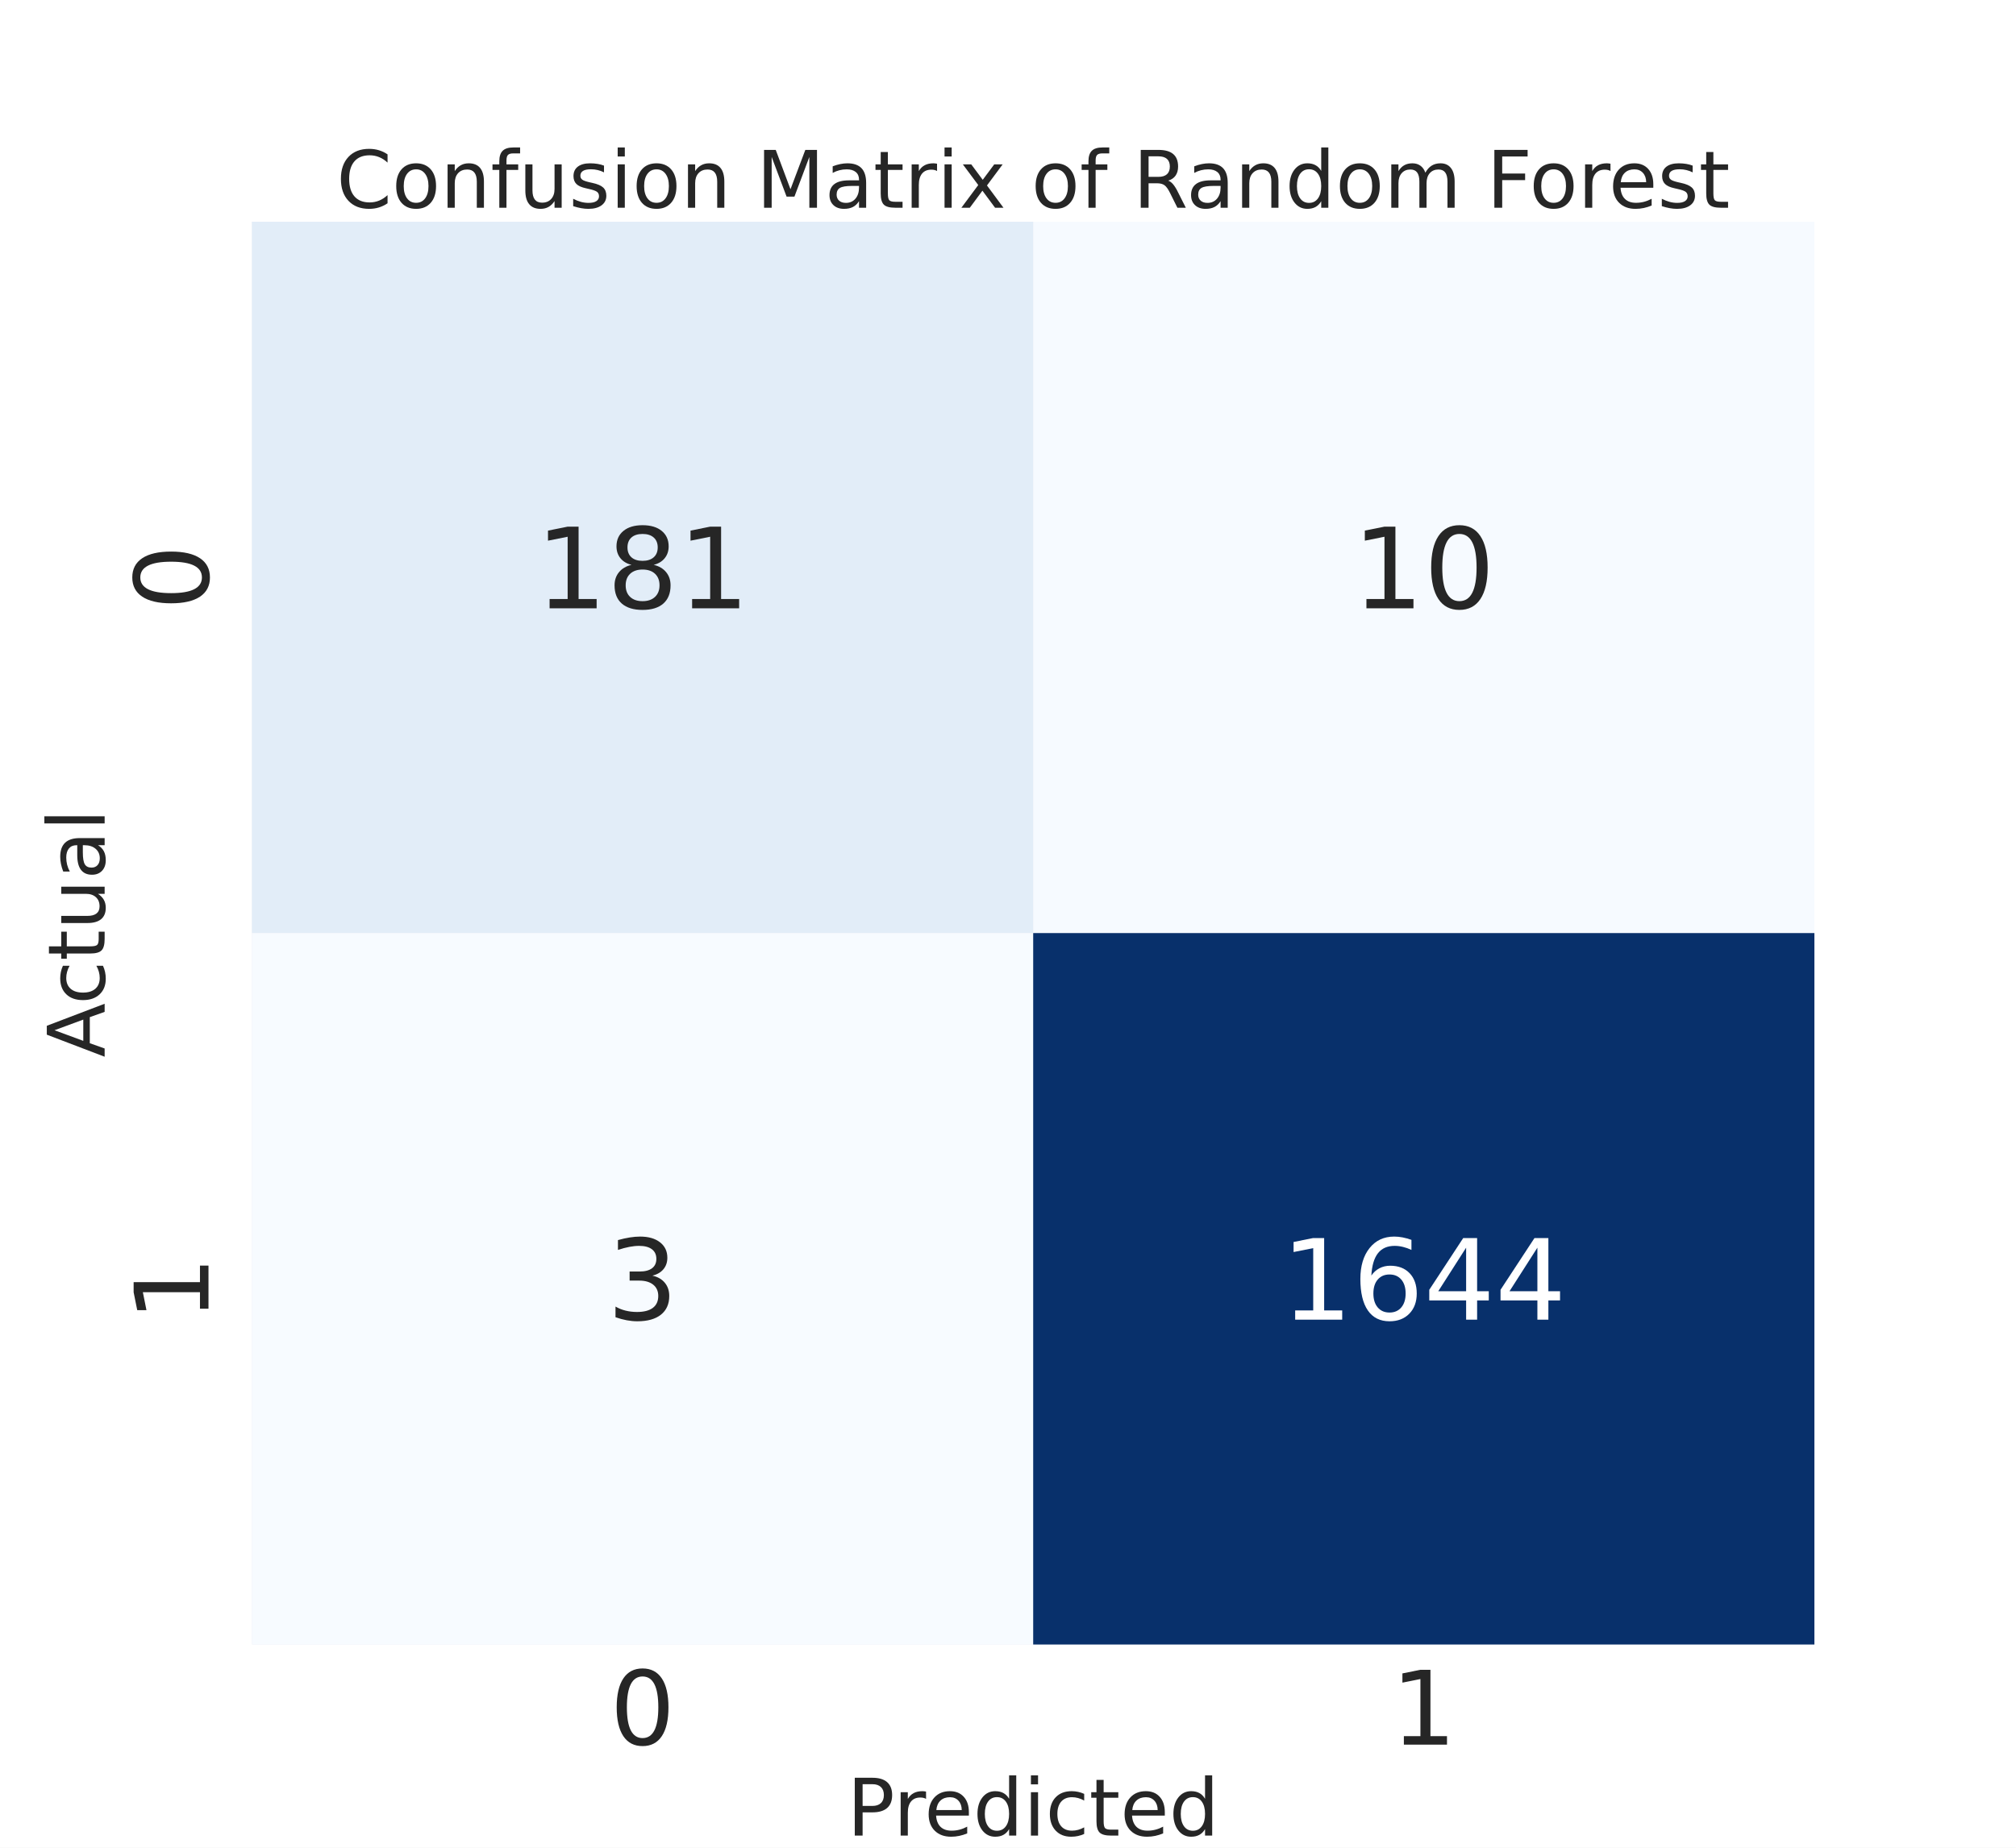
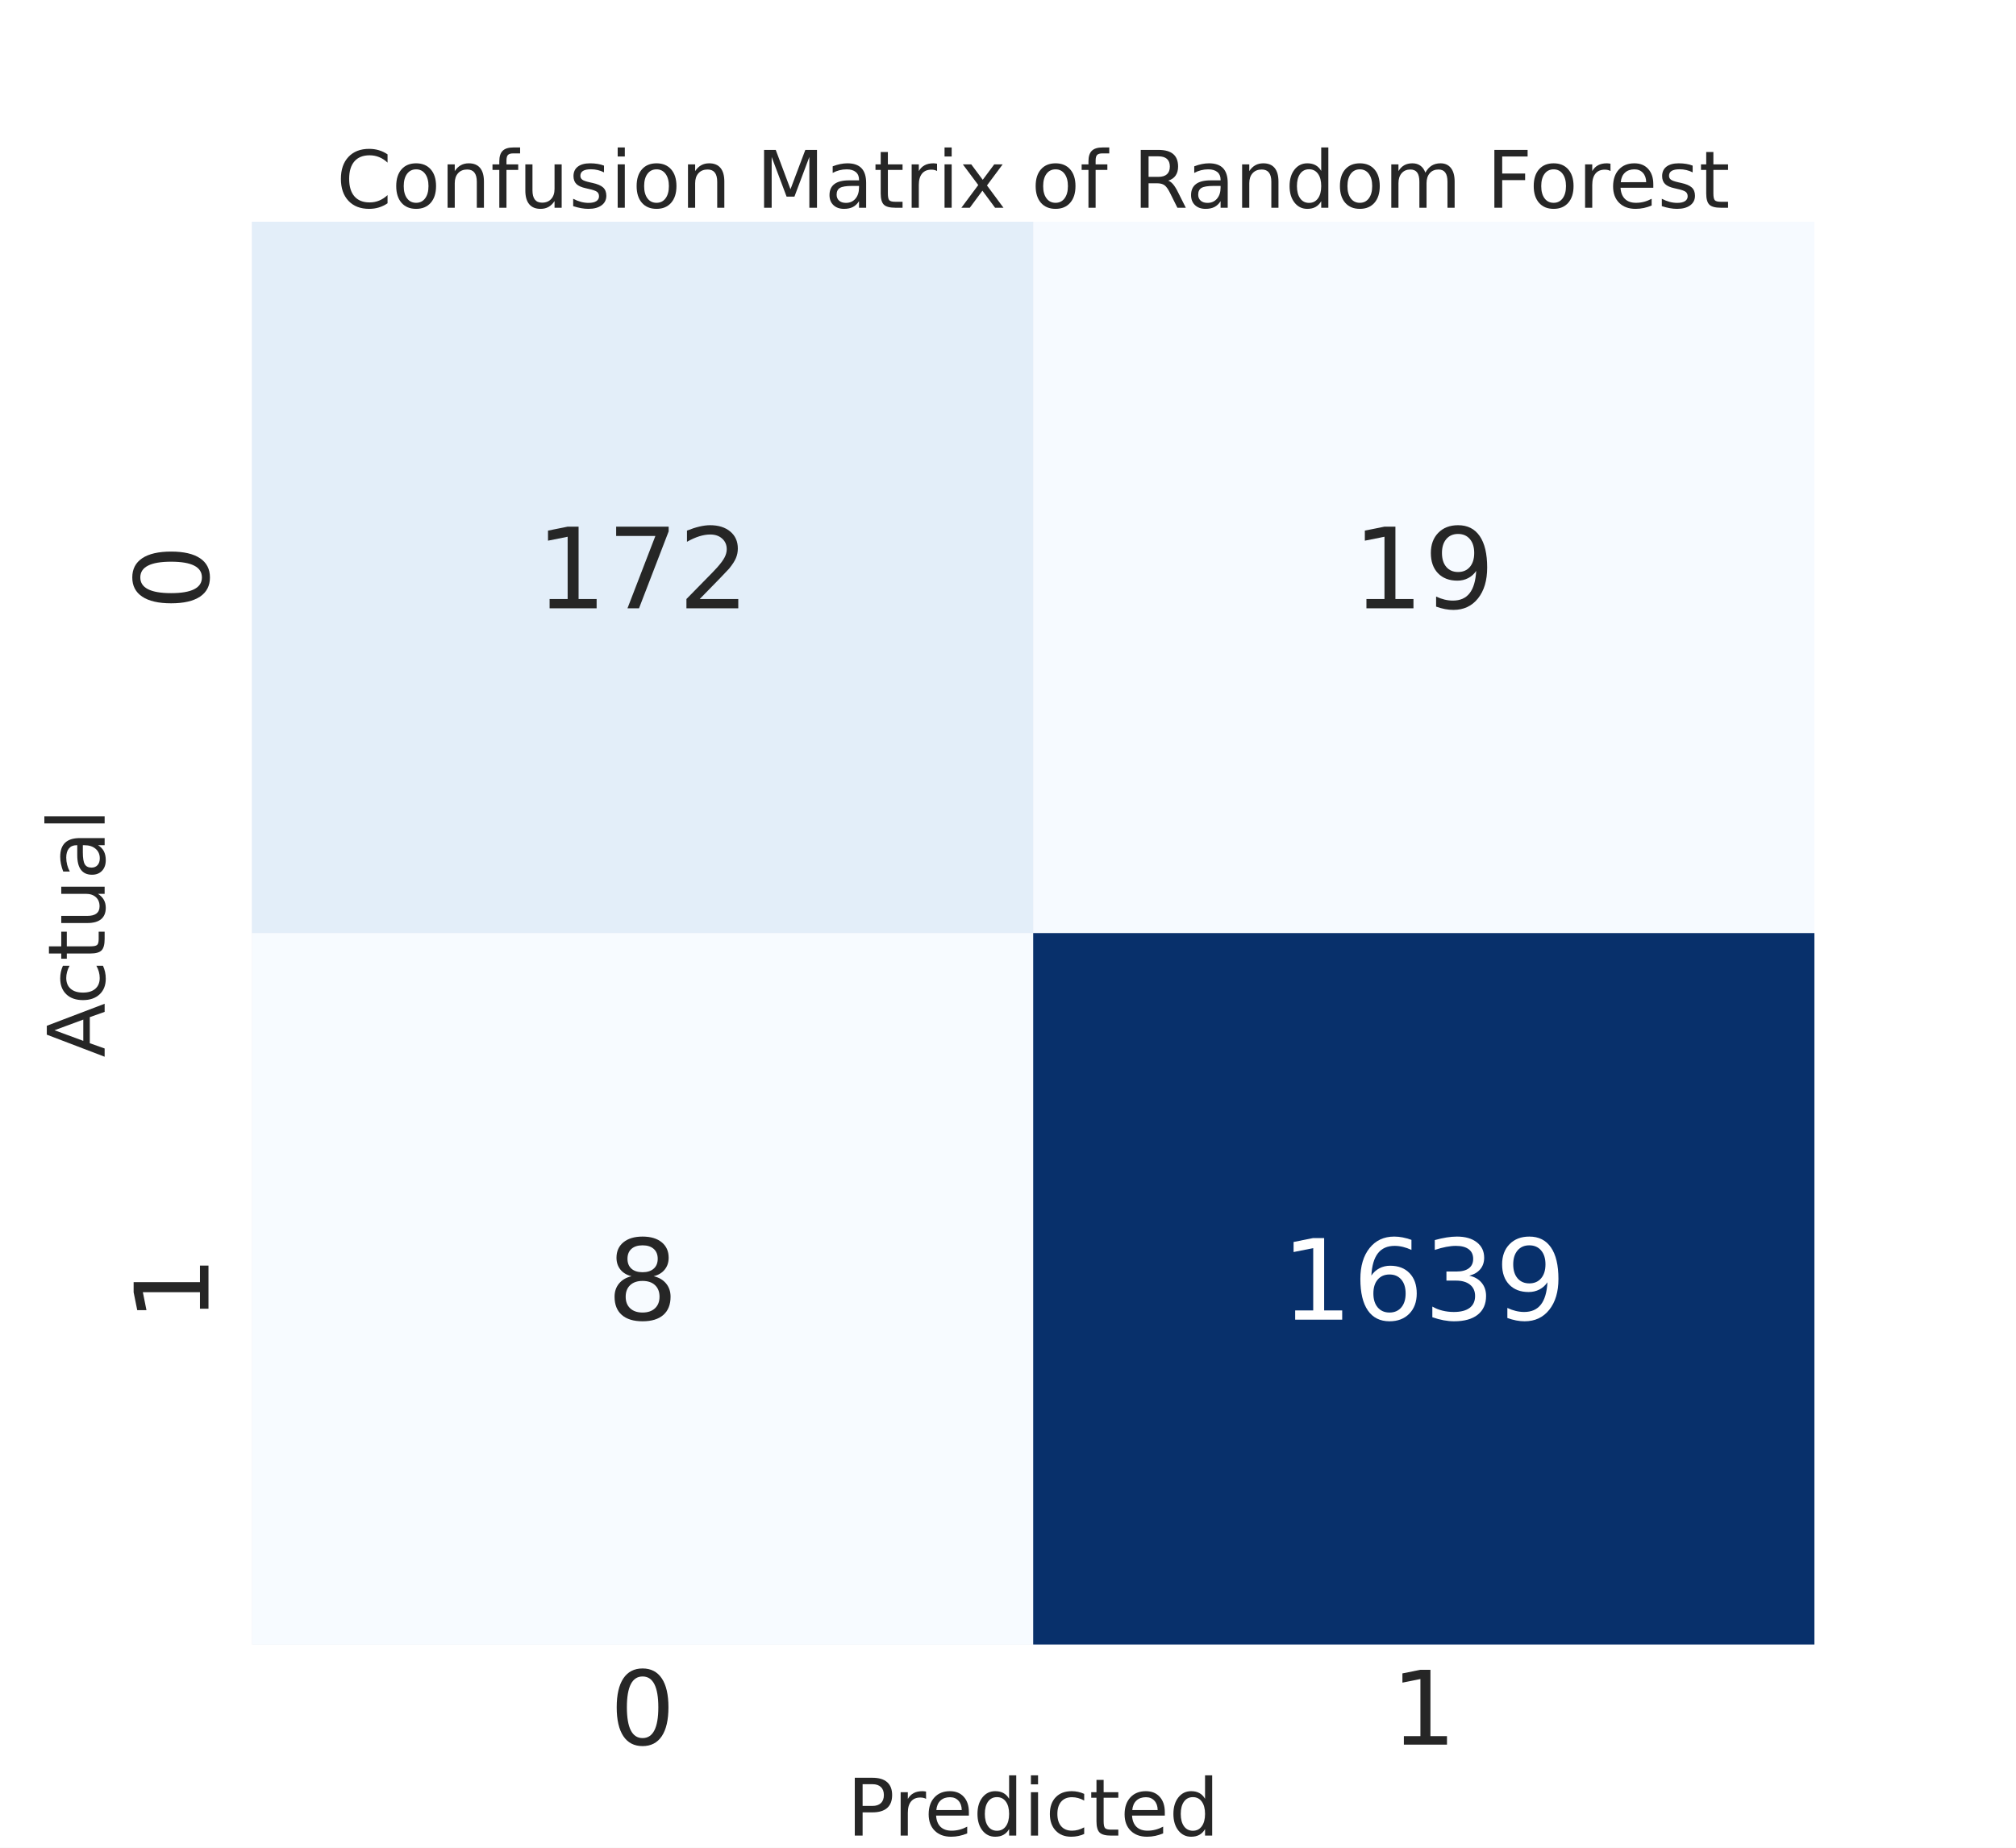
<svg xmlns="http://www.w3.org/2000/svg" xmlns:xlink="http://www.w3.org/1999/xlink" width="864pt" height="792pt" viewBox="0 0 864 792" version="1.1">
  <defs>
    <style type="text/css">*{stroke-linejoin: round; stroke-linecap: butt}</style>
  </defs>
  <g id="figure_1">
    <g id="patch_1">
      <path d="M 0 792  L 864 792  L 864 0  L 0 0  z " style="fill: #ffffff" />
    </g>
    <g id="axes_1">
      <g id="patch_2">
        <path d="M 108 704.88  L 777.6 704.88  L 777.6 95.04  L 108 95.04  z " style="fill: #eaeaf2" />
      </g>
      <g id="matplotlib.axis_1">
        <g id="xtick_1">
          <g id="text_1">
            <g style="fill: #262626" transform="translate(261.4025 747.8131) scale(0.44 -0.44)">
              <defs>
                <path id="DejaVuSans-30" d="M 2034 4250  Q 1547 4250 1301 3770  Q 1056 3291 1056 2328  Q 1056 1369 1301 889  Q 1547 409 2034 409  Q 2525 409 2770 889  Q 3016 1369 3016 2328  Q 3016 3291 2770 3770  Q 2525 4250 2034 4250  z M 2034 4750  Q 2819 4750 3233 4129  Q 3647 3509 3647 2328  Q 3647 1150 3233 529  Q 2819 -91 2034 -91  Q 1250 -91 836 529  Q 422 1150 422 2328  Q 422 3509 836 4129  Q 1250 4750 2034 4750  z " transform="scale(0.015625)" />
              </defs>
              <use xlink:href="#DejaVuSans-30" />
            </g>
          </g>
        </g>
        <g id="xtick_2">
          <g id="text_2">
            <g style="fill: #262626" transform="translate(596.2025 747.8131) scale(0.44 -0.44)">
              <defs>
                <path id="DejaVuSans-31" d="M 794 531  L 1825 531  L 1825 4091  L 703 3866  L 703 4441  L 1819 4666  L 2450 4666  L 2450 531  L 3481 531  L 3481 0  L 794 0  L 794 531  z " transform="scale(0.015625)" />
              </defs>
              <use xlink:href="#DejaVuSans-31" />
            </g>
          </g>
        </g>
        <g id="text_3">
          <g style="fill: #262626" transform="translate(363.0009 786.7984) scale(0.34 -0.34)">
            <defs>
              <path id="DejaVuSans-50" d="M 1259 4147  L 1259 2394  L 2053 2394  Q 2494 2394 2734 2622  Q 2975 2850 2975 3272  Q 2975 3691 2734 3919  Q 2494 4147 2053 4147  L 1259 4147  z M 628 4666  L 2053 4666  Q 2838 4666 3239 4311  Q 3641 3956 3641 3272  Q 3641 2581 3239 2228  Q 2838 1875 2053 1875  L 1259 1875  L 1259 0  L 628 0  L 628 4666  z " transform="scale(0.015625)" />
              <path id="DejaVuSans-72" d="M 2631 2963  Q 2534 3019 2420 3045  Q 2306 3072 2169 3072  Q 1681 3072 1420 2755  Q 1159 2438 1159 1844  L 1159 0  L 581 0  L 581 3500  L 1159 3500  L 1159 2956  Q 1341 3275 1631 3429  Q 1922 3584 2338 3584  Q 2397 3584 2469 3576  Q 2541 3569 2628 3553  L 2631 2963  z " transform="scale(0.015625)" />
              <path id="DejaVuSans-65" d="M 3597 1894  L 3597 1613  L 953 1613  Q 991 1019 1311 708  Q 1631 397 2203 397  Q 2534 397 2845 478  Q 3156 559 3463 722  L 3463 178  Q 3153 47 2828 -22  Q 2503 -91 2169 -91  Q 1331 -91 842 396  Q 353 884 353 1716  Q 353 2575 817 3079  Q 1281 3584 2069 3584  Q 2775 3584 3186 3129  Q 3597 2675 3597 1894  z M 3022 2063  Q 3016 2534 2758 2815  Q 2500 3097 2075 3097  Q 1594 3097 1305 2825  Q 1016 2553 972 2059  L 3022 2063  z " transform="scale(0.015625)" />
              <path id="DejaVuSans-64" d="M 2906 2969  L 2906 4863  L 3481 4863  L 3481 0  L 2906 0  L 2906 525  Q 2725 213 2448 61  Q 2172 -91 1784 -91  Q 1150 -91 751 415  Q 353 922 353 1747  Q 353 2572 751 3078  Q 1150 3584 1784 3584  Q 2172 3584 2448 3432  Q 2725 3281 2906 2969  z M 947 1747  Q 947 1113 1208 752  Q 1469 391 1925 391  Q 2381 391 2643 752  Q 2906 1113 2906 1747  Q 2906 2381 2643 2742  Q 2381 3103 1925 3103  Q 1469 3103 1208 2742  Q 947 2381 947 1747  z " transform="scale(0.015625)" />
              <path id="DejaVuSans-69" d="M 603 3500  L 1178 3500  L 1178 0  L 603 0  L 603 3500  z M 603 4863  L 1178 4863  L 1178 4134  L 603 4134  L 603 4863  z " transform="scale(0.015625)" />
              <path id="DejaVuSans-63" d="M 3122 3366  L 3122 2828  Q 2878 2963 2633 3030  Q 2388 3097 2138 3097  Q 1578 3097 1268 2742  Q 959 2388 959 1747  Q 959 1106 1268 751  Q 1578 397 2138 397  Q 2388 397 2633 464  Q 2878 531 3122 666  L 3122 134  Q 2881 22 2623 -34  Q 2366 -91 2075 -91  Q 1284 -91 818 406  Q 353 903 353 1747  Q 353 2603 823 3093  Q 1294 3584 2113 3584  Q 2378 3584 2631 3529  Q 2884 3475 3122 3366  z " transform="scale(0.015625)" />
              <path id="DejaVuSans-74" d="M 1172 4494  L 1172 3500  L 2356 3500  L 2356 3053  L 1172 3053  L 1172 1153  Q 1172 725 1289 603  Q 1406 481 1766 481  L 2356 481  L 2356 0  L 1766 0  Q 1100 0 847 248  Q 594 497 594 1153  L 594 3053  L 172 3053  L 172 3500  L 594 3500  L 594 4494  L 1172 4494  z " transform="scale(0.015625)" />
            </defs>
            <use xlink:href="#DejaVuSans-50" />
            <use xlink:href="#DejaVuSans-72" x="58.553" />
            <use xlink:href="#DejaVuSans-65" x="97.416" />
            <use xlink:href="#DejaVuSans-64" x="158.939" />
            <use xlink:href="#DejaVuSans-69" x="222.416" />
            <use xlink:href="#DejaVuSans-63" x="250.199" />
            <use xlink:href="#DejaVuSans-74" x="305.18" />
            <use xlink:href="#DejaVuSans-65" x="344.389" />
            <use xlink:href="#DejaVuSans-64" x="405.912" />
          </g>
        </g>
      </g>
      <g id="matplotlib.axis_2">
        <g id="ytick_1">
          <g id="text_4">
            <g style="fill: #262626" transform="translate(89.34937 261.4975) rotate(-90) scale(0.44 -0.44)">
              <use xlink:href="#DejaVuSans-30" />
            </g>
          </g>
        </g>
        <g id="ytick_2">
          <g id="text_5">
            <g style="fill: #262626" transform="translate(89.34937 566.4175) rotate(-90) scale(0.44 -0.44)">
              <use xlink:href="#DejaVuSans-31" />
            </g>
          </g>
        </g>
        <g id="text_6">
          <g style="fill: #262626" transform="translate(44.84531 453.2178) rotate(-90) scale(0.34 -0.34)">
            <defs>
              <path id="DejaVuSans-41" d="M 2188 4044  L 1331 1722  L 3047 1722  L 2188 4044  z M 1831 4666  L 2547 4666  L 4325 0  L 3669 0  L 3244 1197  L 1141 1197  L 716 0  L 50 0  L 1831 4666  z " transform="scale(0.015625)" />
              <path id="DejaVuSans-75" d="M 544 1381  L 544 3500  L 1119 3500  L 1119 1403  Q 1119 906 1312 657  Q 1506 409 1894 409  Q 2359 409 2629 706  Q 2900 1003 2900 1516  L 2900 3500  L 3475 3500  L 3475 0  L 2900 0  L 2900 538  Q 2691 219 2414 64  Q 2138 -91 1772 -91  Q 1169 -91 856 284  Q 544 659 544 1381  z M 1991 3584  L 1991 3584  z " transform="scale(0.015625)" />
              <path id="DejaVuSans-61" d="M 2194 1759  Q 1497 1759 1228 1600  Q 959 1441 959 1056  Q 959 750 1161 570  Q 1363 391 1709 391  Q 2188 391 2477 730  Q 2766 1069 2766 1631  L 2766 1759  L 2194 1759  z M 3341 1997  L 3341 0  L 2766 0  L 2766 531  Q 2569 213 2275 61  Q 1981 -91 1556 -91  Q 1019 -91 701 211  Q 384 513 384 1019  Q 384 1609 779 1909  Q 1175 2209 1959 2209  L 2766 2209  L 2766 2266  Q 2766 2663 2505 2880  Q 2244 3097 1772 3097  Q 1472 3097 1187 3025  Q 903 2953 641 2809  L 641 3341  Q 956 3463 1253 3523  Q 1550 3584 1831 3584  Q 2591 3584 2966 3190  Q 3341 2797 3341 1997  z " transform="scale(0.015625)" />
              <path id="DejaVuSans-6c" d="M 603 4863  L 1178 4863  L 1178 0  L 603 0  L 603 4863  z " transform="scale(0.015625)" />
            </defs>
            <use xlink:href="#DejaVuSans-41" />
            <use xlink:href="#DejaVuSans-63" x="66.658" />
            <use xlink:href="#DejaVuSans-74" x="121.639" />
            <use xlink:href="#DejaVuSans-75" x="160.848" />
            <use xlink:href="#DejaVuSans-61" x="224.227" />
            <use xlink:href="#DejaVuSans-6c" x="285.506" />
          </g>
        </g>
      </g>
      <g id="QuadMesh_1">
-         <path d="M 108 95.04  L 442.8 95.04  L 442.8 399.96  L 108 399.96  L 108 95.04  " clip-path="url(#pdba049bd4f)" style="fill: #e2edf8" />
-         <path d="M 442.8 95.04  L 777.6 95.04  L 777.6 399.96  L 442.8 399.96  L 442.8 95.04  " clip-path="url(#pdba049bd4f)" style="fill: #f6faff" />
-         <path d="M 108 399.96  L 442.8 399.96  L 442.8 704.88  L 108 704.88  L 108 399.96  " clip-path="url(#pdba049bd4f)" style="fill: #f7fbff" />
-         <path d="M 442.8 399.96  L 777.6 399.96  L 777.6 704.88  L 442.8 704.88  L 442.8 399.96  " clip-path="url(#pdba049bd4f)" style="fill: #08306b" />
+         <path d="M 108 95.04  L 442.8 95.04  L 442.8 399.96  L 108 399.96  L 108 95.04  " clip-path="url(#paf56ccceca)" style="fill: #e3eef9" />
+         <path d="M 442.8 95.04  L 777.6 95.04  L 777.6 399.96  L 442.8 399.96  L 442.8 95.04  " clip-path="url(#paf56ccceca)" style="fill: #f6faff" />
+         <path d="M 108 399.96  L 442.8 399.96  L 442.8 704.88  L 108 704.88  L 108 399.96  " clip-path="url(#paf56ccceca)" style="fill: #f7fbff" />
+         <path d="M 442.8 399.96  L 777.6 399.96  L 777.6 704.88  L 442.8 704.88  L 442.8 399.96  " clip-path="url(#paf56ccceca)" style="fill: #08306b" />
      </g>
      <g id="text_7">
        <g style="fill: #262626" transform="translate(229.59 260.745) scale(0.48 -0.48)">
          <defs>
-             <path id="DejaVuSans-38" d="M 2034 2216  Q 1584 2216 1326 1975  Q 1069 1734 1069 1313  Q 1069 891 1326 650  Q 1584 409 2034 409  Q 2484 409 2743 651  Q 3003 894 3003 1313  Q 3003 1734 2745 1975  Q 2488 2216 2034 2216  z M 1403 2484  Q 997 2584 770 2862  Q 544 3141 544 3541  Q 544 4100 942 4425  Q 1341 4750 2034 4750  Q 2731 4750 3128 4425  Q 3525 4100 3525 3541  Q 3525 3141 3298 2862  Q 3072 2584 2669 2484  Q 3125 2378 3379 2068  Q 3634 1759 3634 1313  Q 3634 634 3220 271  Q 2806 -91 2034 -91  Q 1263 -91 848 271  Q 434 634 434 1313  Q 434 1759 690 2068  Q 947 2378 1403 2484  z M 1172 3481  Q 1172 3119 1398 2916  Q 1625 2713 2034 2713  Q 2441 2713 2670 2916  Q 2900 3119 2900 3481  Q 2900 3844 2670 4047  Q 2441 4250 2034 4250  Q 1625 4250 1398 4047  Q 1172 3844 1172 3481  z " transform="scale(0.015625)" />
+             <path id="DejaVuSans-37" d="M 525 4666  L 3525 4666  L 3525 4397  L 1831 0  L 1172 0  L 2766 4134  L 525 4134  L 525 4666  z " transform="scale(0.015625)" />
+             <path id="DejaVuSans-32" d="M 1228 531  L 3431 531  L 3431 0  L 469 0  L 469 531  Q 828 903 1448 1529  Q 2069 2156 2228 2338  Q 2531 2678 2651 2914  Q 2772 3150 2772 3378  Q 2772 3750 2511 3984  Q 2250 4219 1831 4219  Q 1534 4219 1204 4116  Q 875 4013 500 3803  L 500 4441  Q 881 4594 1212 4672  Q 1544 4750 1819 4750  Q 2544 4750 2975 4387  Q 3406 4025 3406 3419  Q 3406 3131 3298 2873  Q 3191 2616 2906 2266  Q 2828 2175 2409 1742  Q 1991 1309 1228 531  z " transform="scale(0.015625)" />
          </defs>
          <use xlink:href="#DejaVuSans-31" />
-           <use xlink:href="#DejaVuSans-38" x="63.623" />
-           <use xlink:href="#DejaVuSans-31" x="127.246" />
+           <use xlink:href="#DejaVuSans-37" x="63.623" />
+           <use xlink:href="#DejaVuSans-32" x="127.246" />
        </g>
      </g>
      <g id="text_8">
        <g style="fill: #262626" transform="translate(579.66 260.745) scale(0.48 -0.48)">
+           <defs>
+             <path id="DejaVuSans-39" d="M 703 97  L 703 672  Q 941 559 1184 500  Q 1428 441 1663 441  Q 2288 441 2617 861  Q 2947 1281 2994 2138  Q 2813 1869 2534 1725  Q 2256 1581 1919 1581  Q 1219 1581 811 2004  Q 403 2428 403 3163  Q 403 3881 828 4315  Q 1253 4750 1959 4750  Q 2769 4750 3195 4129  Q 3622 3509 3622 2328  Q 3622 1225 3098 567  Q 2575 -91 1691 -91  Q 1453 -91 1209 -44  Q 966 3 703 97  z M 1959 2075  Q 2384 2075 2632 2365  Q 2881 2656 2881 3163  Q 2881 3666 2632 3958  Q 2384 4250 1959 4250  Q 1534 4250 1286 3958  Q 1038 3666 1038 3163  Q 1038 2656 1286 2365  Q 1534 2075 1959 2075  z " transform="scale(0.015625)" />
+           </defs>
          <use xlink:href="#DejaVuSans-31" />
-           <use xlink:href="#DejaVuSans-30" x="63.623" />
+           <use xlink:href="#DejaVuSans-39" x="63.623" />
        </g>
      </g>
      <g id="text_9">
        <g style="fill: #262626" transform="translate(260.13 565.665) scale(0.48 -0.48)">
          <defs>
-             <path id="DejaVuSans-33" d="M 2597 2516  Q 3050 2419 3304 2112  Q 3559 1806 3559 1356  Q 3559 666 3084 287  Q 2609 -91 1734 -91  Q 1441 -91 1130 -33  Q 819 25 488 141  L 488 750  Q 750 597 1062 519  Q 1375 441 1716 441  Q 2309 441 2620 675  Q 2931 909 2931 1356  Q 2931 1769 2642 2001  Q 2353 2234 1838 2234  L 1294 2234  L 1294 2753  L 1863 2753  Q 2328 2753 2575 2939  Q 2822 3125 2822 3475  Q 2822 3834 2567 4026  Q 2313 4219 1838 4219  Q 1578 4219 1281 4162  Q 984 4106 628 3988  L 628 4550  Q 988 4650 1302 4700  Q 1616 4750 1894 4750  Q 2613 4750 3031 4423  Q 3450 4097 3450 3541  Q 3450 3153 3228 2886  Q 3006 2619 2597 2516  z " transform="scale(0.015625)" />
+             <path id="DejaVuSans-38" d="M 2034 2216  Q 1584 2216 1326 1975  Q 1069 1734 1069 1313  Q 1069 891 1326 650  Q 1584 409 2034 409  Q 2484 409 2743 651  Q 3003 894 3003 1313  Q 3003 1734 2745 1975  Q 2488 2216 2034 2216  z M 1403 2484  Q 997 2584 770 2862  Q 544 3141 544 3541  Q 544 4100 942 4425  Q 1341 4750 2034 4750  Q 2731 4750 3128 4425  Q 3525 4100 3525 3541  Q 3525 3141 3298 2862  Q 3072 2584 2669 2484  Q 3125 2378 3379 2068  Q 3634 1759 3634 1313  Q 3634 634 3220 271  Q 2806 -91 2034 -91  Q 1263 -91 848 271  Q 434 634 434 1313  Q 434 1759 690 2068  Q 947 2378 1403 2484  z M 1172 3481  Q 1172 3119 1398 2916  Q 1625 2713 2034 2713  Q 2441 2713 2670 2916  Q 2900 3119 2900 3481  Q 2900 3844 2670 4047  Q 2441 4250 2034 4250  Q 1625 4250 1398 4047  Q 1172 3844 1172 3481  z " transform="scale(0.015625)" />
          </defs>
-           <use xlink:href="#DejaVuSans-33" />
+           <use xlink:href="#DejaVuSans-38" />
        </g>
      </g>
      <g id="text_10">
        <g style="fill: #ffffff" transform="translate(549.12 565.665) scale(0.48 -0.48)">
          <defs>
            <path id="DejaVuSans-36" d="M 2113 2584  Q 1688 2584 1439 2293  Q 1191 2003 1191 1497  Q 1191 994 1439 701  Q 1688 409 2113 409  Q 2538 409 2786 701  Q 3034 994 3034 1497  Q 3034 2003 2786 2293  Q 2538 2584 2113 2584  z M 3366 4563  L 3366 3988  Q 3128 4100 2886 4159  Q 2644 4219 2406 4219  Q 1781 4219 1451 3797  Q 1122 3375 1075 2522  Q 1259 2794 1537 2939  Q 1816 3084 2150 3084  Q 2853 3084 3261 2657  Q 3669 2231 3669 1497  Q 3669 778 3244 343  Q 2819 -91 2113 -91  Q 1303 -91 875 529  Q 447 1150 447 2328  Q 447 3434 972 4092  Q 1497 4750 2381 4750  Q 2619 4750 2861 4703  Q 3103 4656 3366 4563  z " transform="scale(0.015625)" />
-             <path id="DejaVuSans-34" d="M 2419 4116  L 825 1625  L 2419 1625  L 2419 4116  z M 2253 4666  L 3047 4666  L 3047 1625  L 3713 1625  L 3713 1100  L 3047 1100  L 3047 0  L 2419 0  L 2419 1100  L 313 1100  L 313 1709  L 2253 4666  z " transform="scale(0.015625)" />
+             <path id="DejaVuSans-33" d="M 2597 2516  Q 3050 2419 3304 2112  Q 3559 1806 3559 1356  Q 3559 666 3084 287  Q 2609 -91 1734 -91  Q 1441 -91 1130 -33  Q 819 25 488 141  L 488 750  Q 750 597 1062 519  Q 1375 441 1716 441  Q 2309 441 2620 675  Q 2931 909 2931 1356  Q 2931 1769 2642 2001  Q 2353 2234 1838 2234  L 1294 2234  L 1294 2753  L 1863 2753  Q 2328 2753 2575 2939  Q 2822 3125 2822 3475  Q 2822 3834 2567 4026  Q 2313 4219 1838 4219  Q 1578 4219 1281 4162  Q 984 4106 628 3988  L 628 4550  Q 988 4650 1302 4700  Q 1616 4750 1894 4750  Q 2613 4750 3031 4423  Q 3450 4097 3450 3541  Q 3450 3153 3228 2886  Q 3006 2619 2597 2516  z " transform="scale(0.015625)" />
          </defs>
          <use xlink:href="#DejaVuSans-31" />
          <use xlink:href="#DejaVuSans-36" x="63.623" />
-           <use xlink:href="#DejaVuSans-34" x="127.246" />
-           <use xlink:href="#DejaVuSans-34" x="190.869" />
+           <use xlink:href="#DejaVuSans-33" x="127.246" />
+           <use xlink:href="#DejaVuSans-39" x="190.869" />
        </g>
      </g>
      <g id="text_11">
        <g style="fill: #262626" transform="translate(144.195 89.04) scale(0.34 -0.34)">
          <defs>
            <path id="DejaVuSans-43" d="M 4122 4306  L 4122 3641  Q 3803 3938 3442 4084  Q 3081 4231 2675 4231  Q 1875 4231 1450 3742  Q 1025 3253 1025 2328  Q 1025 1406 1450 917  Q 1875 428 2675 428  Q 3081 428 3442 575  Q 3803 722 4122 1019  L 4122 359  Q 3791 134 3420 21  Q 3050 -91 2638 -91  Q 1578 -91 968 557  Q 359 1206 359 2328  Q 359 3453 968 4101  Q 1578 4750 2638 4750  Q 3056 4750 3426 4639  Q 3797 4528 4122 4306  z " transform="scale(0.015625)" />
            <path id="DejaVuSans-6f" d="M 1959 3097  Q 1497 3097 1228 2736  Q 959 2375 959 1747  Q 959 1119 1226 758  Q 1494 397 1959 397  Q 2419 397 2687 759  Q 2956 1122 2956 1747  Q 2956 2369 2687 2733  Q 2419 3097 1959 3097  z M 1959 3584  Q 2709 3584 3137 3096  Q 3566 2609 3566 1747  Q 3566 888 3137 398  Q 2709 -91 1959 -91  Q 1206 -91 779 398  Q 353 888 353 1747  Q 353 2609 779 3096  Q 1206 3584 1959 3584  z " transform="scale(0.015625)" />
            <path id="DejaVuSans-6e" d="M 3513 2113  L 3513 0  L 2938 0  L 2938 2094  Q 2938 2591 2744 2837  Q 2550 3084 2163 3084  Q 1697 3084 1428 2787  Q 1159 2491 1159 1978  L 1159 0  L 581 0  L 581 3500  L 1159 3500  L 1159 2956  Q 1366 3272 1645 3428  Q 1925 3584 2291 3584  Q 2894 3584 3203 3211  Q 3513 2838 3513 2113  z " transform="scale(0.015625)" />
            <path id="DejaVuSans-66" d="M 2375 4863  L 2375 4384  L 1825 4384  Q 1516 4384 1395 4259  Q 1275 4134 1275 3809  L 1275 3500  L 2222 3500  L 2222 3053  L 1275 3053  L 1275 0  L 697 0  L 697 3053  L 147 3053  L 147 3500  L 697 3500  L 697 3744  Q 697 4328 969 4595  Q 1241 4863 1831 4863  L 2375 4863  z " transform="scale(0.015625)" />
            <path id="DejaVuSans-73" d="M 2834 3397  L 2834 2853  Q 2591 2978 2328 3040  Q 2066 3103 1784 3103  Q 1356 3103 1142 2972  Q 928 2841 928 2578  Q 928 2378 1081 2264  Q 1234 2150 1697 2047  L 1894 2003  Q 2506 1872 2764 1633  Q 3022 1394 3022 966  Q 3022 478 2636 193  Q 2250 -91 1575 -91  Q 1294 -91 989 -36  Q 684 19 347 128  L 347 722  Q 666 556 975 473  Q 1284 391 1588 391  Q 1994 391 2212 530  Q 2431 669 2431 922  Q 2431 1156 2273 1281  Q 2116 1406 1581 1522  L 1381 1569  Q 847 1681 609 1914  Q 372 2147 372 2553  Q 372 3047 722 3315  Q 1072 3584 1716 3584  Q 2034 3584 2315 3537  Q 2597 3491 2834 3397  z " transform="scale(0.015625)" />
            <path id="DejaVuSans-20" transform="scale(0.015625)" />
            <path id="DejaVuSans-4d" d="M 628 4666  L 1569 4666  L 2759 1491  L 3956 4666  L 4897 4666  L 4897 0  L 4281 0  L 4281 4097  L 3078 897  L 2444 897  L 1241 4097  L 1241 0  L 628 0  L 628 4666  z " transform="scale(0.015625)" />
            <path id="DejaVuSans-78" d="M 3513 3500  L 2247 1797  L 3578 0  L 2900 0  L 1881 1375  L 863 0  L 184 0  L 1544 1831  L 300 3500  L 978 3500  L 1906 2253  L 2834 3500  L 3513 3500  z " transform="scale(0.015625)" />
            <path id="DejaVuSans-52" d="M 2841 2188  Q 3044 2119 3236 1894  Q 3428 1669 3622 1275  L 4263 0  L 3584 0  L 2988 1197  Q 2756 1666 2539 1819  Q 2322 1972 1947 1972  L 1259 1972  L 1259 0  L 628 0  L 628 4666  L 2053 4666  Q 2853 4666 3247 4331  Q 3641 3997 3641 3322  Q 3641 2881 3436 2590  Q 3231 2300 2841 2188  z M 1259 4147  L 1259 2491  L 2053 2491  Q 2509 2491 2742 2702  Q 2975 2913 2975 3322  Q 2975 3731 2742 3939  Q 2509 4147 2053 4147  L 1259 4147  z " transform="scale(0.015625)" />
            <path id="DejaVuSans-6d" d="M 3328 2828  Q 3544 3216 3844 3400  Q 4144 3584 4550 3584  Q 5097 3584 5394 3201  Q 5691 2819 5691 2113  L 5691 0  L 5113 0  L 5113 2094  Q 5113 2597 4934 2840  Q 4756 3084 4391 3084  Q 3944 3084 3684 2787  Q 3425 2491 3425 1978  L 3425 0  L 2847 0  L 2847 2094  Q 2847 2600 2669 2842  Q 2491 3084 2119 3084  Q 1678 3084 1418 2786  Q 1159 2488 1159 1978  L 1159 0  L 581 0  L 581 3500  L 1159 3500  L 1159 2956  Q 1356 3278 1631 3431  Q 1906 3584 2284 3584  Q 2666 3584 2933 3390  Q 3200 3197 3328 2828  z " transform="scale(0.015625)" />
            <path id="DejaVuSans-46" d="M 628 4666  L 3309 4666  L 3309 4134  L 1259 4134  L 1259 2759  L 3109 2759  L 3109 2228  L 1259 2228  L 1259 0  L 628 0  L 628 4666  z " transform="scale(0.015625)" />
          </defs>
          <use xlink:href="#DejaVuSans-43" />
          <use xlink:href="#DejaVuSans-6f" x="69.824" />
          <use xlink:href="#DejaVuSans-6e" x="131.006" />
          <use xlink:href="#DejaVuSans-66" x="194.385" />
          <use xlink:href="#DejaVuSans-75" x="229.59" />
          <use xlink:href="#DejaVuSans-73" x="292.969" />
          <use xlink:href="#DejaVuSans-69" x="345.068" />
          <use xlink:href="#DejaVuSans-6f" x="372.852" />
          <use xlink:href="#DejaVuSans-6e" x="434.033" />
          <use xlink:href="#DejaVuSans-20" x="497.412" />
          <use xlink:href="#DejaVuSans-4d" x="529.199" />
          <use xlink:href="#DejaVuSans-61" x="615.479" />
          <use xlink:href="#DejaVuSans-74" x="676.758" />
          <use xlink:href="#DejaVuSans-72" x="715.967" />
          <use xlink:href="#DejaVuSans-69" x="757.08" />
          <use xlink:href="#DejaVuSans-78" x="784.863" />
          <use xlink:href="#DejaVuSans-20" x="844.043" />
          <use xlink:href="#DejaVuSans-6f" x="875.83" />
          <use xlink:href="#DejaVuSans-66" x="937.012" />
          <use xlink:href="#DejaVuSans-20" x="972.217" />
          <use xlink:href="#DejaVuSans-52" x="1004.004" />
          <use xlink:href="#DejaVuSans-61" x="1071.236" />
          <use xlink:href="#DejaVuSans-6e" x="1132.516" />
          <use xlink:href="#DejaVuSans-64" x="1195.895" />
          <use xlink:href="#DejaVuSans-6f" x="1259.371" />
          <use xlink:href="#DejaVuSans-6d" x="1320.553" />
          <use xlink:href="#DejaVuSans-20" x="1417.965" />
          <use xlink:href="#DejaVuSans-46" x="1449.752" />
          <use xlink:href="#DejaVuSans-6f" x="1503.646" />
          <use xlink:href="#DejaVuSans-72" x="1564.828" />
          <use xlink:href="#DejaVuSans-65" x="1603.691" />
          <use xlink:href="#DejaVuSans-73" x="1665.215" />
          <use xlink:href="#DejaVuSans-74" x="1717.314" />
        </g>
      </g>
    </g>
  </g>
  <defs>
-     <clipPath id="pdba049bd4f">
+     <clipPath id="paf56ccceca">
      <rect x="108" y="95.04" width="669.6" height="609.84" />
    </clipPath>
  </defs>
</svg>
